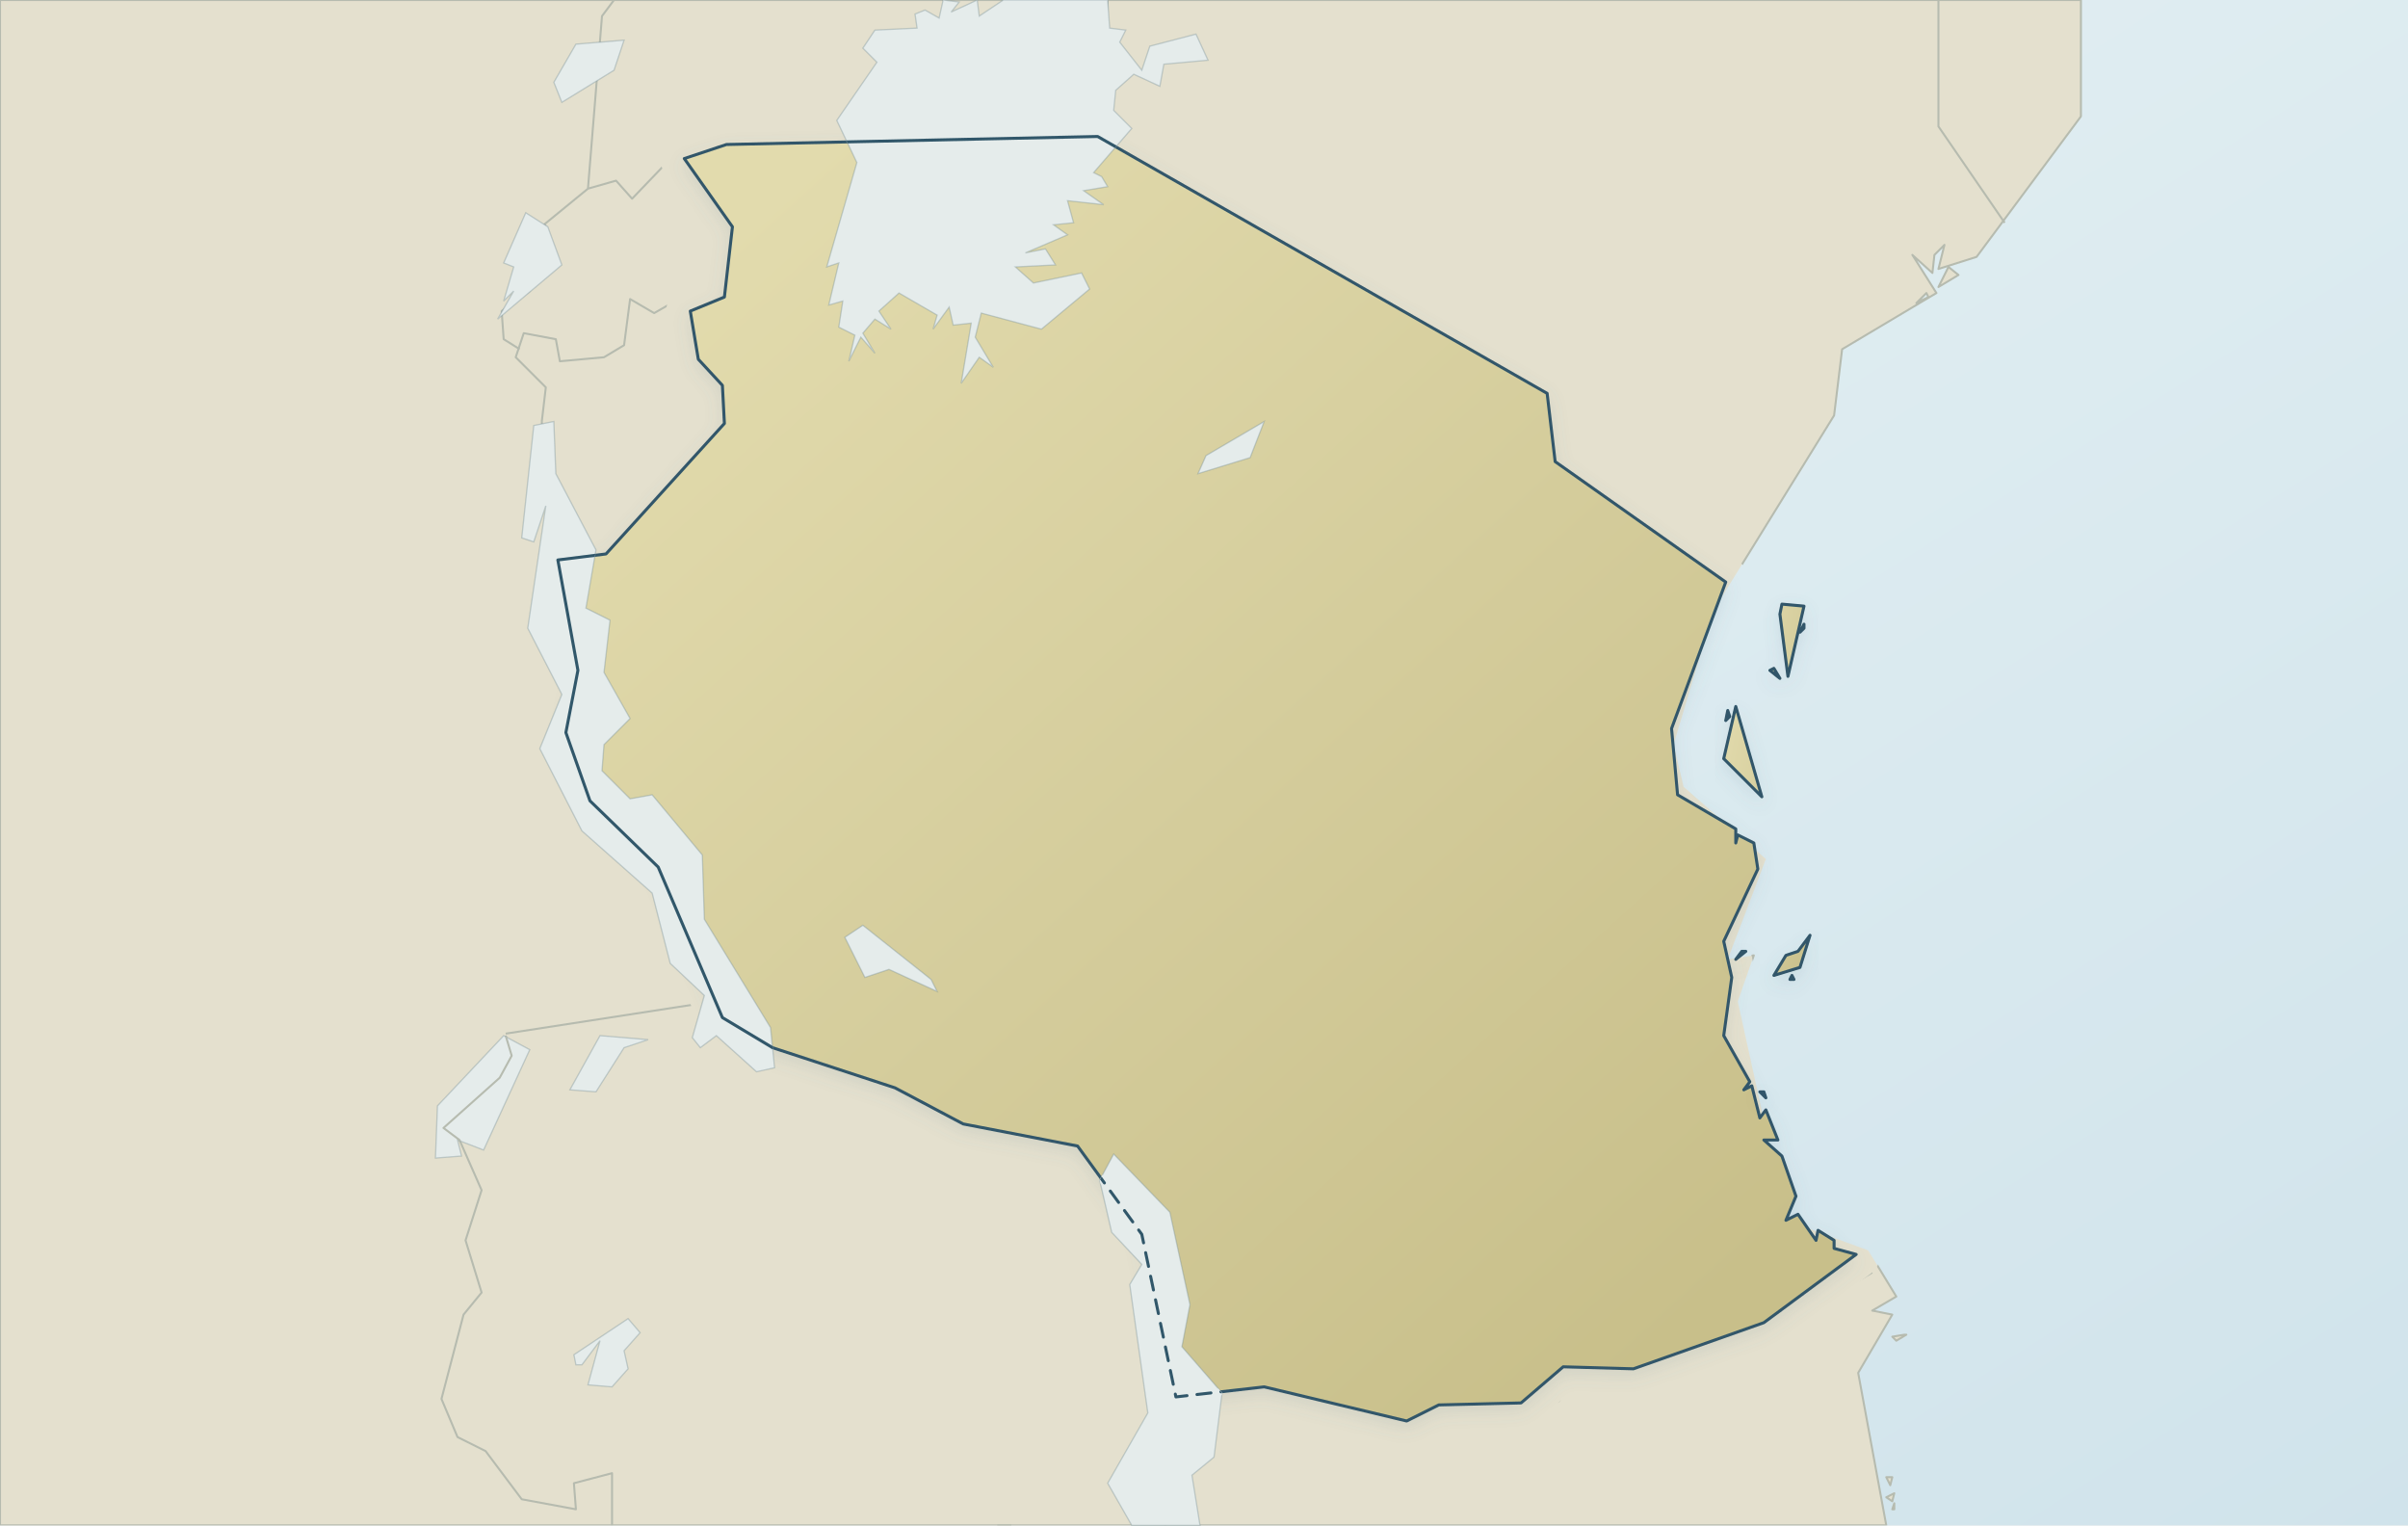
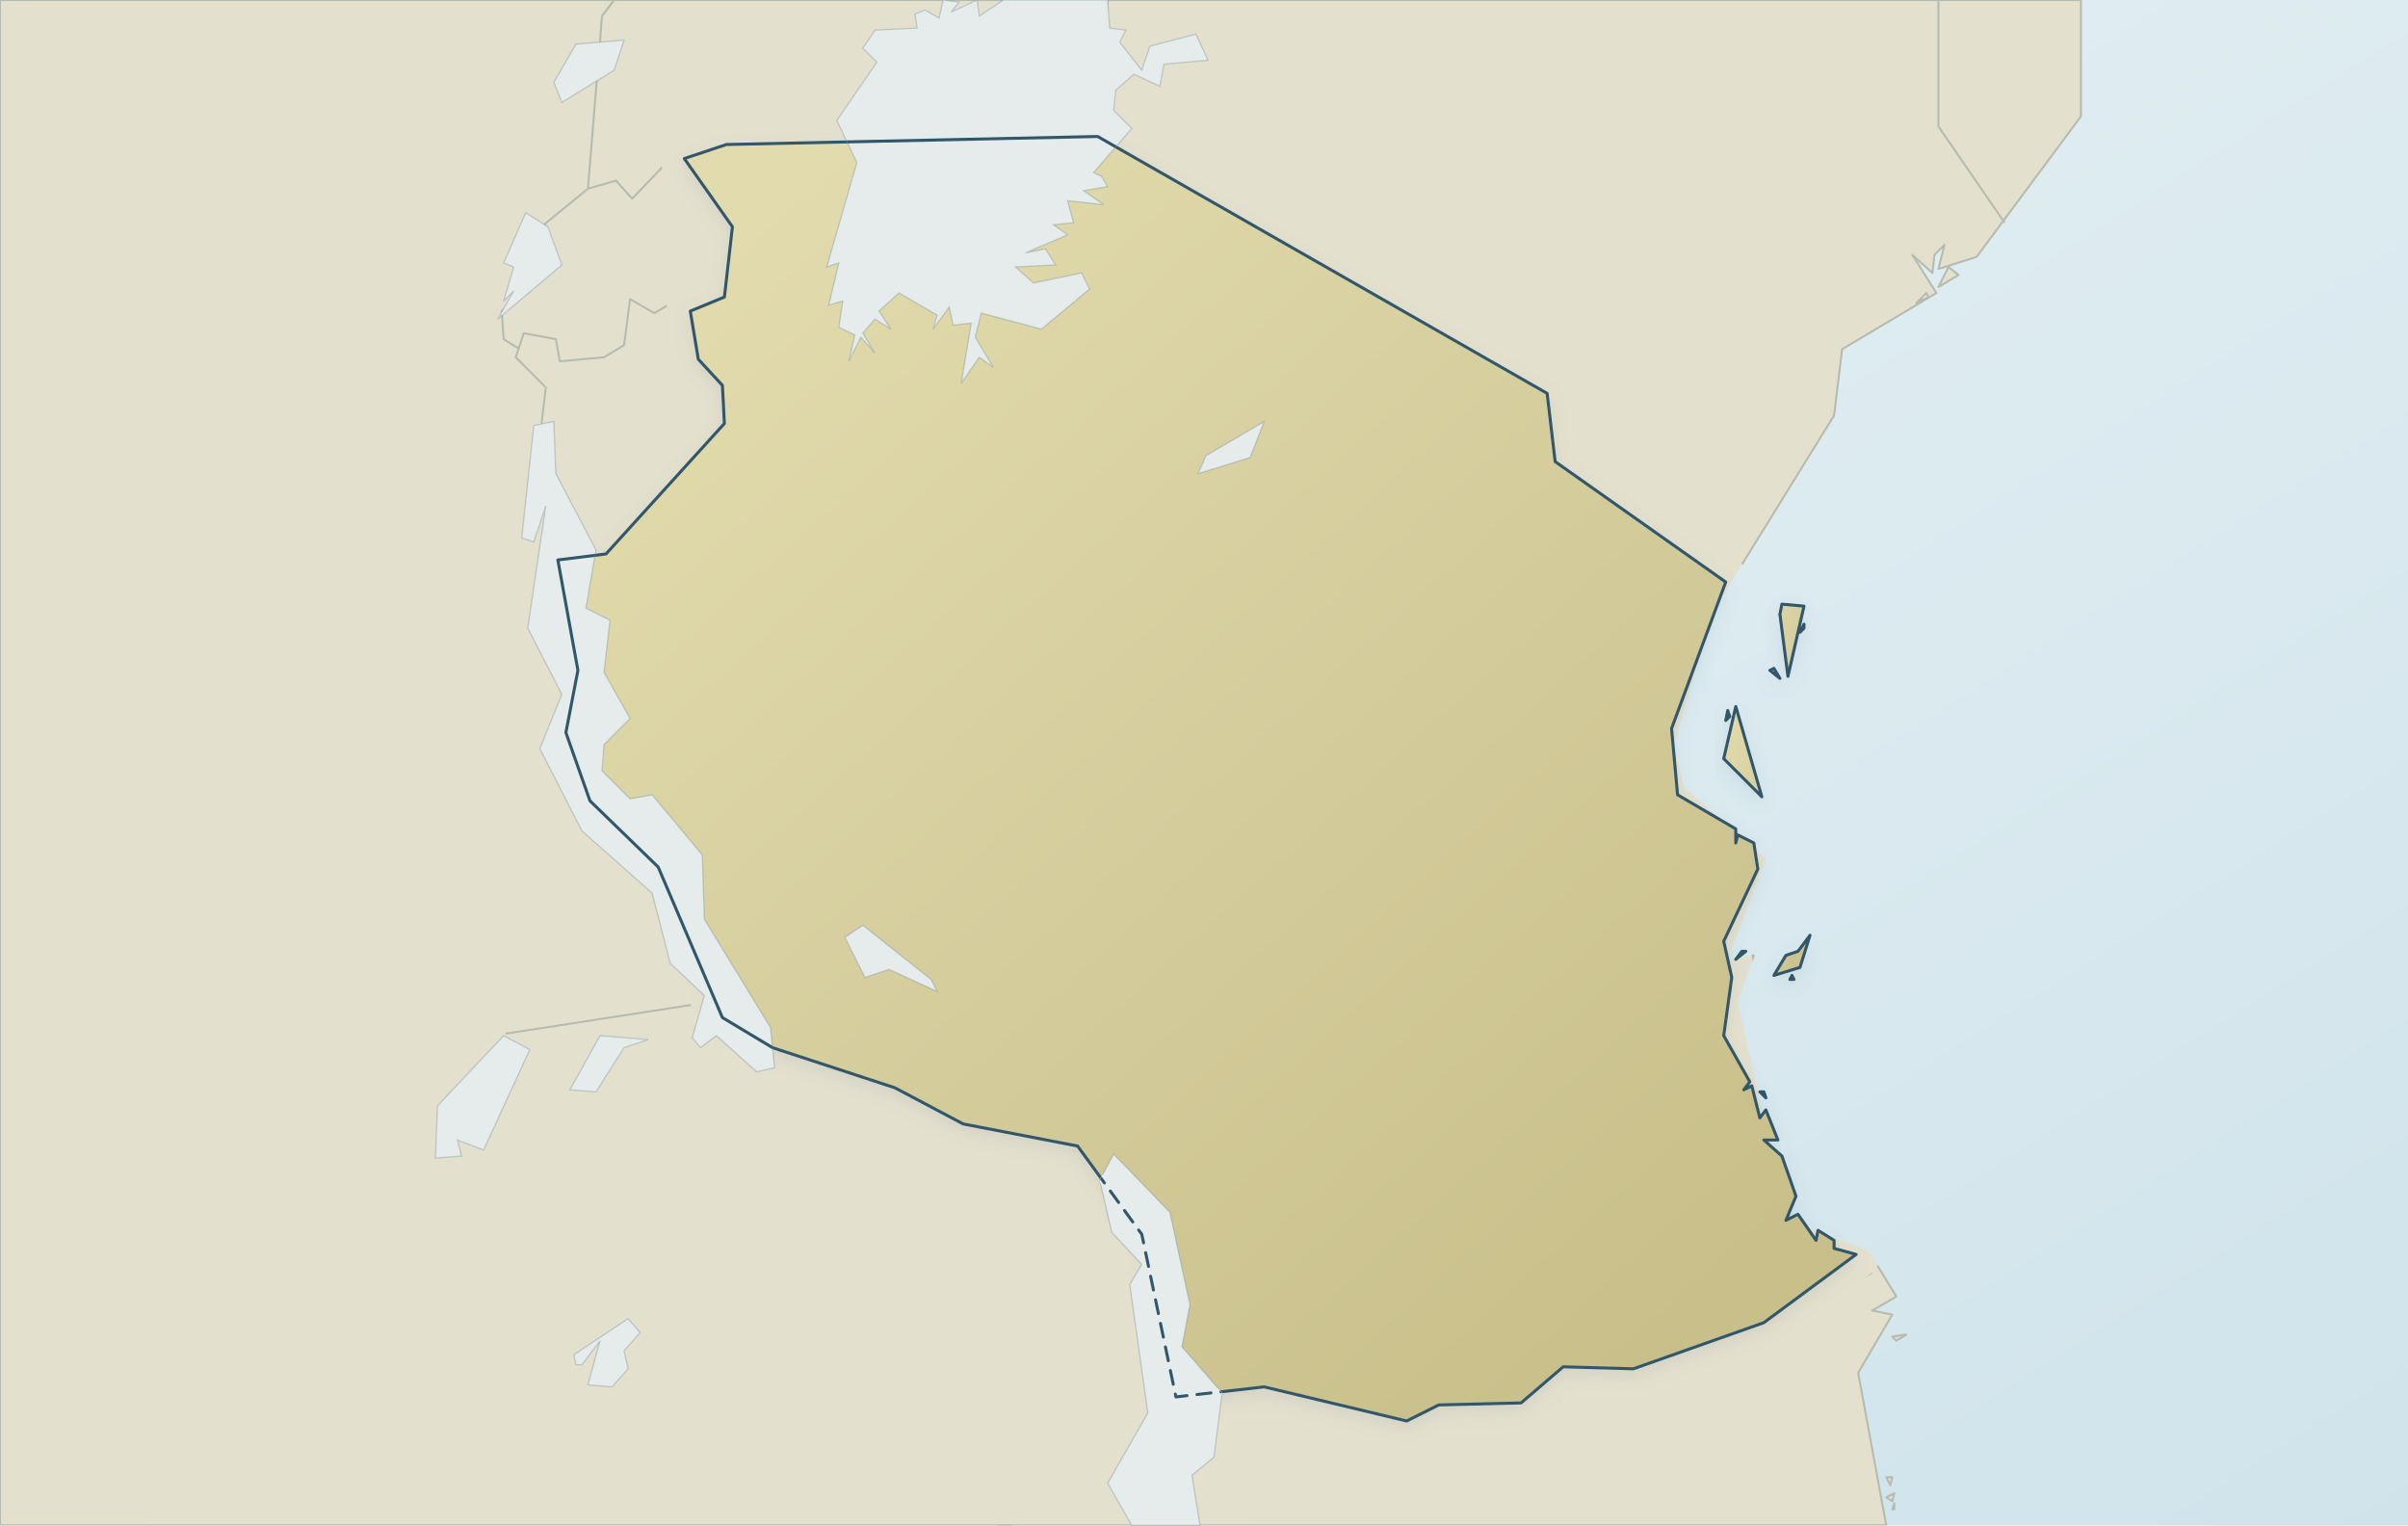
<svg xmlns="http://www.w3.org/2000/svg" viewBox="0 0 1200 760" role="img" aria-label="Map of Tanzania" data-map-style="journey-atlas-map-v3-clean-background" data-map-projection="local-equirectangular-fit-v1">
  <defs>
    <linearGradient id="sea" x1="0" y1="0" x2="1" y2="1">
      <stop offset="0" stop-color="#eaf2f4" />
      <stop offset=".55" stop-color="#dcebf0" />
      <stop offset="1" stop-color="#d0e3eb" />
    </linearGradient>
    <linearGradient id="land" x1=".12" y1=".08" x2=".88" y2=".92">
      <stop offset="0" stop-color="#e2dbad" />
      <stop offset=".52" stop-color="#d4cc9b" />
      <stop offset="1" stop-color="#c8bf8a" />
    </linearGradient>
    <filter id="shadow" x="-10%" y="-10%" width="120%" height="120%">
      <feGaussianBlur in="SourceAlpha" stdDeviation="4" result="b" />
      <feOffset in="b" dy="3" result="o" />
      <feColorMatrix in="o" type="matrix" values="0 0 0 0 .12 0 0 0 0 .22 0 0 0 0 .28 0 0 0 .14 0" />
      <feBlend in="SourceGraphic" mode="normal" />
    </filter>
    <clipPath id="shared-inland-water-clip" clipPathUnits="userSpaceOnUse">
      <path d="M412,133L427,81L417,60L437,31L430,24L436,15L457,14L456,7L461,5L468,9L470,0L478,1L474,6L487,0L488,8L500,0L552,0L553,14L561,15L558,21L569,35L573,23L596,17L602,30L580,32L578,43L565,37L556,45L555,55L564,64L545,86L549,88L552,93L540,95L550,102L532,100L535,111L525,112L532,117L511,126L521,124L526,132L506,133L515,141L539,136L543,144L519,164L489,156L486,168L495,183L488,178L479,191L484,161L475,162L473,153L465,164L467,157L448,146L438,155L444,164L436,159L430,166L436,176L429,168L423,180L426,167L418,163L420,150L413,152L418,131Z" />
      <path d="M260,268L266,212L276,210L277,236L297,274L292,303L304,309L301,335L314,358L301,371L300,384L314,398L325,396L350,426L351,458L384,512L386,532L377,534L357,516L349,522L345,517L351,496L334,480L325,445L290,414L269,373L280,346L263,313L272,252L266,270Z" />
      <path d="M217,577L218,551L251,516L264,523L241,573L228,568L230,576Z" />
      <path d="M248,159L256,145L251,150L256,133L251,131L262,106L273,113L280,132Z" />
      <path d="M280,51L276,41L287,22L311,20L306,35Z" />
      <path d="M313,657L319,664L311,673L313,682L305,691L293,690L299,668L290,680L287,680L286,675Z" />
      <path d="M430,461L464,488L467,494L443,483L431,487L421,467Z" />
      <path d="M323,518L311,522L297,544L284,543L299,516Z" />
      <path d="M597,236L601,227L630,210L623,228Z" />
    </clipPath>
    <clipPath id="malawi-disputed-clip" clipPathUnits="userSpaceOnUse">
      <path d="M548,588L555,575L583,604L593,650L589,671L609,694L605,726L594,735L598,760L564,760L552,739L572,704L563,640L569,630L554,614Z" />
    </clipPath>
    <mask id="exclude-target-border-band" maskUnits="userSpaceOnUse" x="0" y="0" width="1200" height="760">
      <rect width="1200" height="760" fill="white" />
      <path d="M860,290L833,363L836,396L865,413L865,420L866,416L874,420L876,433L859,469L863,487L859,516L872,539L869,543L873,541L877,557L880,553L886,568L879,568L888,576L895,596L890,608L896,605L905,618L906,613L914,618L914,622L925,625L879,659L814,682L779,681L758,699L717,700L701,708L630,691L586,696L569,615L537,571L480,560L446,542L385,522L360,507L328,432L294,399L282,365L288,334L278,279L302,276L361,211L360,192L348,179L344,155L361,148L365,113L341,79L362,72L547,68L771,196L775,230Z" fill="black" stroke="black" stroke-width="24" stroke-linejoin="round" />
    </mask>
  </defs>
  <rect width="1200" height="760" fill="url(#sea)" />
  <path id="geographic-context" d="M880,547L877,544L879,544ZM870,474L865,478L868,474ZM866,499L874,476L861,478L880,428L839,392L834,371L854,304L914,207L918,174L965,146L953,127L963,136L964,127L969,122L966,134L985,128L1037,58L1037,0L0,0L0,760L940,760L926,684L943,655L933,653L945,646L931,623L890,608ZM865,352L878,397L859,378ZM862,357L860,359L861,354ZM884,333L887,338L882,334ZM943,752L944,749L944,752ZM940,746L944,744L943,748ZM943,736L942,740L940,736ZM893,486L894,488L892,488ZM884,486L890,476L896,474L902,466L897,482ZM891,337L887,306L888,301L899,302ZM899,313L897,315L899,311ZM943,666L949,665L950,665L945,668ZM961,148L955,151L960,146ZM966,143L971,133L976,137Z" fill="#e4e0ce" fill-rule="evenodd" stroke="none" />
  <path id="geographic-context-outline" d="M880,547L877,544L879,544ZM870,474L865,478L868,474ZM866,499L874,476L861,478L880,428L839,392L834,371L854,304L914,207L918,174L965,146L953,127L963,136L964,127L969,122L966,134L985,128L1037,58L1037,0L0,0L0,760L940,760L926,684L943,655L933,653L945,646L931,623L890,608ZM865,352L878,397L859,378ZM862,357L860,359L861,354ZM884,333L887,338L882,334ZM943,752L944,749L944,752ZM940,746L944,744L943,748ZM943,736L942,740L940,736ZM893,486L894,488L892,488ZM884,486L890,476L896,474L902,466L897,482ZM891,337L887,306L888,301L899,302ZM899,313L897,315L899,311ZM943,666L949,665L950,665L945,668ZM961,148L955,151L960,146ZM966,143L971,133L976,137Z" fill="none" stroke="#b6bbaf" stroke-width="1" stroke-linejoin="round" mask="url(#exclude-target-border-band)" />
-   <path id="neighbor-borders" mask="url(#exclude-target-border-band)" d="M252,516L255,526L249,537L221,562L229,568L240,593L232,618L240,644L231,655L220,697L228,716L242,723L260,747L287,752L286,739L305,734L305,760M306,0L300,8L293,94L307,90L315,99L338,75L361,71L554,71L765,190L772,208L766,220L860,289M818,690L803,681L786,682L777,698L757,708L731,699L704,709L682,707L680,699L661,690L646,701L590,699L574,737L581,760M497,760L500,760M500,760L504,760M270,210L272,244L283,276L302,277L340,237L343,222L366,206L366,189L341,182L350,154L340,148L326,156L314,149L311,172L301,178L279,180L277,169L261,166L257,178L272,193L270,210M283,276L278,305L295,352L287,368L290,386L301,405L335,436L362,498L252,515M362,498L378,522L398,521L416,541L432,542L434,550L460,554L490,570M818,690L842,675L864,675L933,634M350,154L366,152L369,135L366,111L345,75M272,112L265,122L264,145L250,155L251,169L259,174M552,0L548,71M293,94L271,112M966,0L966,63L999,111M594,725L599,726L595,732L594,725M592,724L586,725L592,724" fill="none" stroke="#b6bbaf" stroke-width="1" stroke-linejoin="round" />
+   <path id="neighbor-borders" mask="url(#exclude-target-border-band)" d="M306,0L300,8L293,94L307,90L315,99L338,75L361,71L554,71L765,190L772,208L766,220L860,289M818,690L803,681L786,682L777,698L757,708L731,699L704,709L682,707L680,699L661,690L646,701L590,699L574,737L581,760M497,760L500,760M500,760L504,760M270,210L272,244L283,276L302,277L340,237L343,222L366,206L366,189L341,182L350,154L340,148L326,156L314,149L311,172L301,178L279,180L277,169L261,166L257,178L272,193L270,210M283,276L278,305L295,352L287,368L290,386L301,405L335,436L362,498L252,515M362,498L378,522L398,521L416,541L432,542L434,550L460,554L490,570M818,690L842,675L864,675L933,634M350,154L366,152L369,135L366,111L345,75M272,112L265,122L264,145L250,155L251,169L259,174M552,0L548,71M293,94L271,112M966,0L966,63L999,111M594,725L599,726L595,732L594,725M592,724L586,725L592,724" fill="none" stroke="#b6bbaf" stroke-width="1" stroke-linejoin="round" />
  <path id="target-country" d="M860,290L833,363L836,396L865,413L865,420L866,416L874,420L876,433L859,469L863,487L859,516L872,539L869,543L873,541L877,557L880,553L886,568L879,568L888,576L895,596L890,608L896,605L905,618L906,613L914,618L914,622L925,625L879,659L814,682L779,681L758,699L717,700L701,708L630,691L586,696L569,615L537,571L480,560L446,542L385,522L360,507L328,432L294,399L282,365L288,334L278,279L302,276L361,211L360,192L348,179L344,155L361,148L365,113L341,79L362,72L547,68L771,196L775,230Z" fill="url(#land)" fill-rule="evenodd" stroke="#31576a" filter="url(#shadow)" stroke-width="1.5" stroke-linejoin="round" stroke-linecap="round" />
  <path id="target-islands" d="M880,547L877,544L879,544Z M870,474L865,478L868,474Z M865,352L878,397L859,378Z M862,357L860,359L861,354Z M884,333L887,338L882,334Z M893,486L894,488L892,488Z M884,486L890,476L896,474L902,466L897,482Z M891,337L887,306L888,301L899,302Z M899,313L897,315L899,311Z" fill="url(#land)" fill-rule="evenodd" stroke="#31576a" filter="url(#shadow)" stroke-width="1.5" stroke-linejoin="round" stroke-linecap="round" />
  <g id="inland-water" fill="#e5eceb" stroke="#6f8a92" stroke-opacity=".35" stroke-width=".65">
    <path d="M412,133L427,81L417,60L437,31L430,24L436,15L457,14L456,7L461,5L468,9L470,0L478,1L474,6L487,0L488,8L500,0L552,0L553,14L561,15L558,21L569,35L573,23L596,17L602,30L580,32L578,43L565,37L556,45L555,55L564,64L545,86L549,88L552,93L540,95L550,102L532,100L535,111L525,112L532,117L511,126L521,124L526,132L506,133L515,141L539,136L543,144L519,164L489,156L486,168L495,183L488,178L479,191L484,161L475,162L473,153L465,164L467,157L448,146L438,155L444,164L436,159L430,166L436,176L429,168L423,180L426,167L418,163L420,150L413,152L418,131Z" />
    <path d="M260,268L266,212L276,210L277,236L297,274L292,303L304,309L301,335L314,358L301,371L300,384L314,398L325,396L350,426L351,458L384,512L386,532L377,534L357,516L349,522L345,517L351,496L334,480L325,445L290,414L269,373L280,346L263,313L272,252L266,270Z" />
    <path d="M548,588L555,575L583,604L593,650L589,671L609,694L605,726L594,735L598,760L564,760L552,739L572,704L563,640L569,630L554,614Z" />
    <path d="M217,577L218,551L251,516L264,523L241,573L228,568L230,576Z" />
    <path d="M248,159L256,145L251,150L256,133L251,131L262,106L273,113L280,132Z" />
    <path d="M280,51L276,41L287,22L311,20L306,35Z" />
    <path d="M313,657L319,664L311,673L313,682L305,691L293,690L299,668L290,680L287,680L286,675Z" />
    <path d="M430,461L464,488L467,494L443,483L431,487L421,467Z" />
    <path d="M323,518L311,522L297,544L284,543L299,516Z" />
    <path d="M597,236L601,227L630,210L623,228Z" />
  </g>
-   <path id="neighbor-water-boundary-overlay" d="M252,516L255,526L249,537L221,562L229,568L240,593L232,618L240,644L231,655L220,697L228,716L242,723L260,747L287,752L286,739L305,734L305,760" fill="none" stroke="#b6bbaf" stroke-width="1" stroke-linejoin="round" stroke-linecap="round" clip-path="url(#shared-inland-water-clip)" aria-hidden="true" />
  <path id="target-water-boundary-overlay" d="M860,290L833,363L836,396L865,413L865,420L866,416L874,420L876,433L859,469L863,487L859,516L872,539L869,543L873,541L877,557L880,553L886,568L879,568L888,576L895,596L890,608L896,605L905,618L906,613L914,618L914,622L925,625L879,659L814,682L779,681L758,699L717,700L701,708L630,691L586,696L569,615L537,571L480,560L446,542L385,522L360,507L328,432L294,399L282,365L288,334L278,279L302,276L361,211L360,192L348,179L344,155L361,148L365,113L341,79L362,72L547,68L771,196L775,230Z" fill="none" stroke="#31576a" stroke-width="1.5" stroke-linejoin="round" stroke-linecap="round" clip-path="url(#shared-inland-water-clip)" />
  <g id="disputed-malawi-lake-boundary" fill="none" stroke-linejoin="round" stroke-linecap="round" aria-hidden="true" clip-path="url(#malawi-disputed-clip)">
    <path d="M860,290L833,363L836,396L865,413L865,420L866,416L874,420L876,433L859,469L863,487L859,516L872,539L869,543L873,541L877,557L880,553L886,568L879,568L888,576L895,596L890,608L896,605L905,618L906,613L914,618L914,622L925,625L879,659L814,682L779,681L758,699L717,700L701,708L630,691L586,696L569,615L537,571L480,560L446,542L385,522L360,507L328,432L294,399L282,365L288,334L278,279L302,276L361,211L360,192L348,179L344,155L361,148L365,113L341,79L362,72L547,68L771,196L775,230Z" stroke="#e5eceb" stroke-width="3.4" />
    <path d="M860,290L833,363L836,396L865,413L865,420L866,416L874,420L876,433L859,469L863,487L859,516L872,539L869,543L873,541L877,557L880,553L886,568L879,568L888,576L895,596L890,608L896,605L905,618L906,613L914,618L914,622L925,625L879,659L814,682L779,681L758,699L717,700L701,708L630,691L586,696L569,615L537,571L480,560L446,542L385,522L360,507L328,432L294,399L282,365L288,334L278,279L302,276L361,211L360,192L348,179L344,155L361,148L365,113L341,79L362,72L547,68L771,196L775,230Z" stroke="#31576a" stroke-width="1.5" stroke-dasharray="7 5" />
  </g>
</svg>
